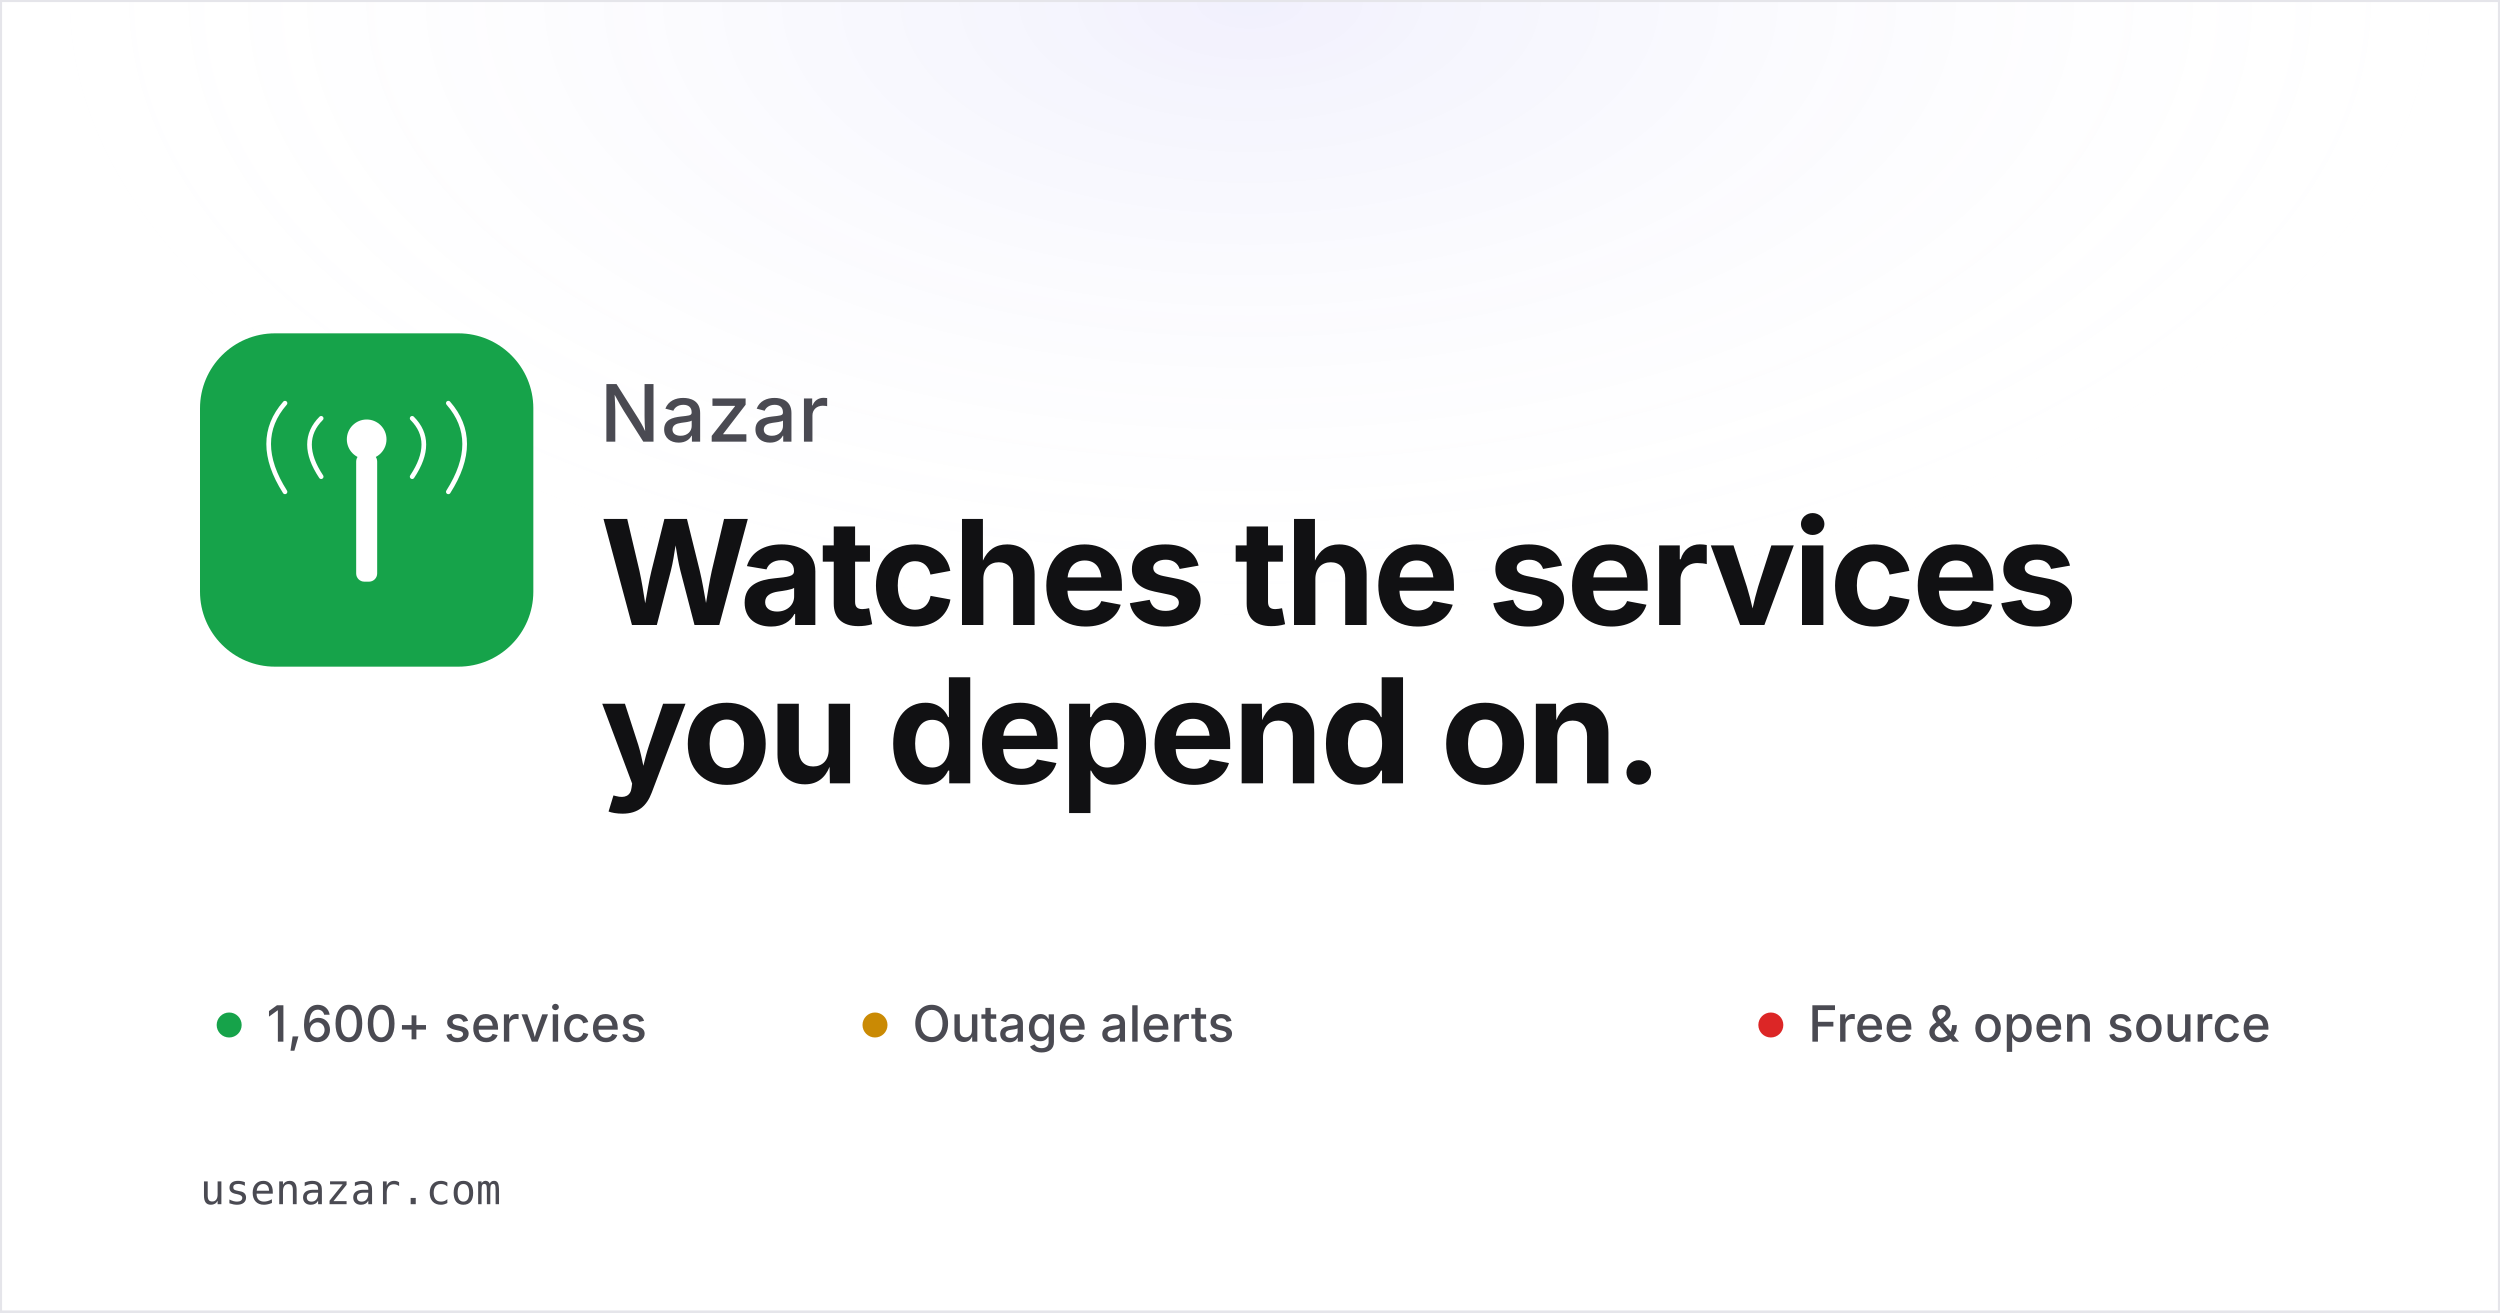
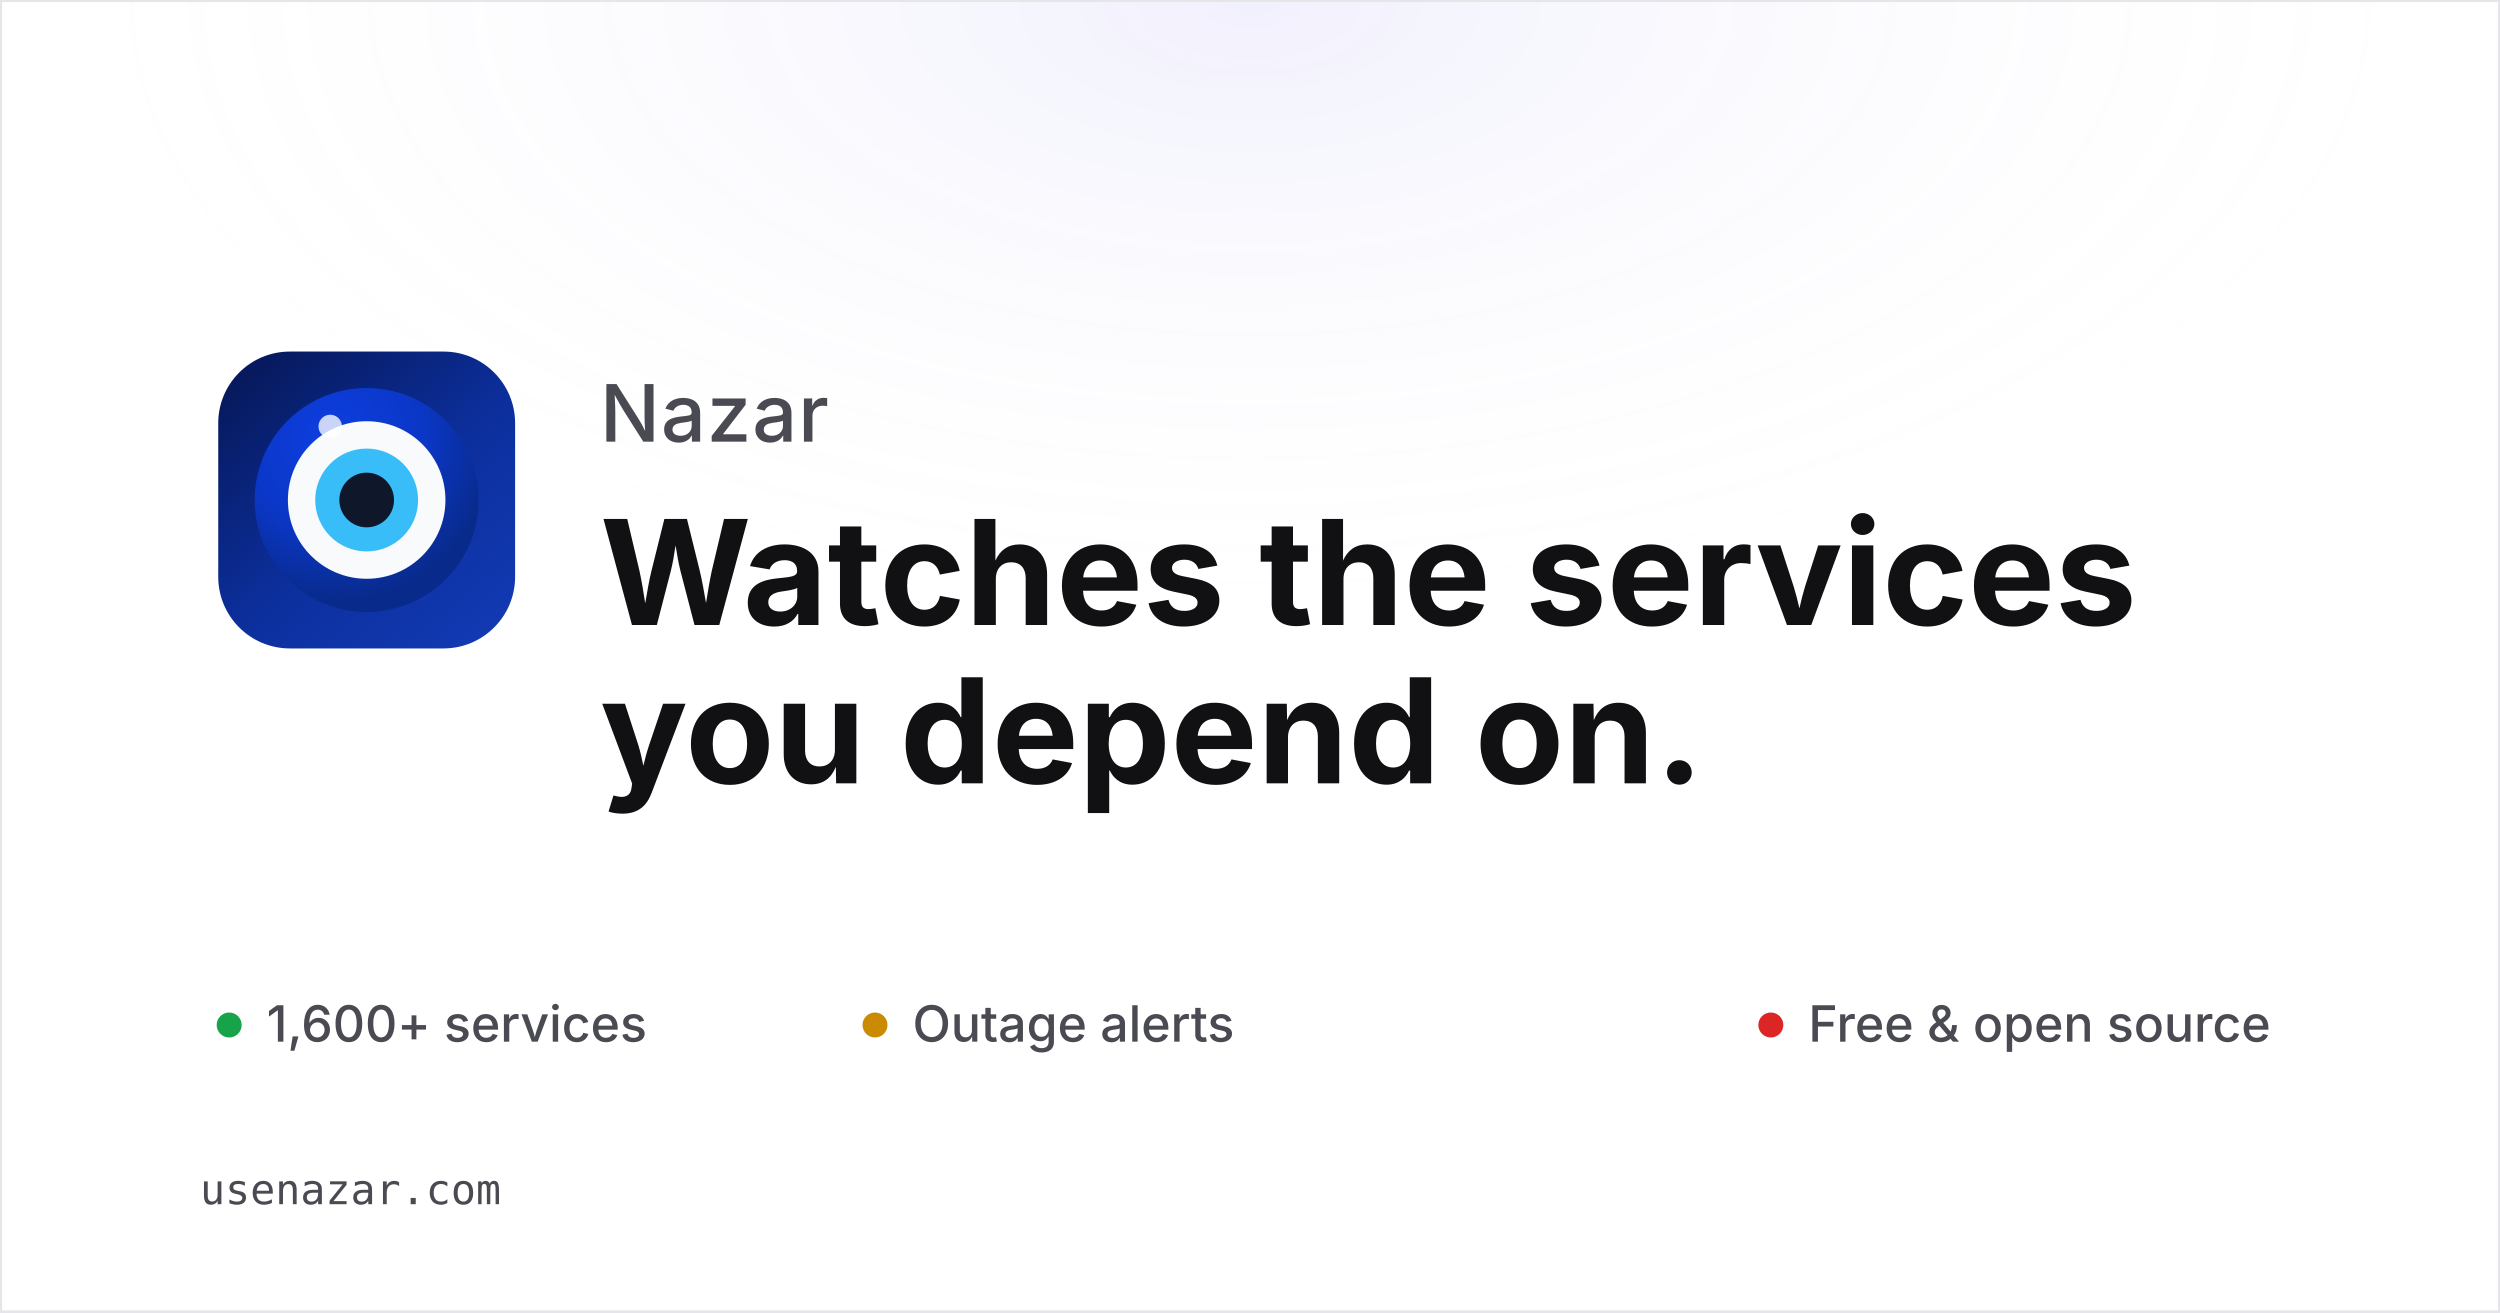
<svg xmlns="http://www.w3.org/2000/svg" viewBox="0 0 1200 630" width="1200" height="630">
  <defs>
    <radialGradient id="g" cx="50%" cy="0%" r="80%">
      <stop offset="0%" stop-color="#4f46e5" stop-opacity="0.08" />
      <stop offset="60%" stop-color="#ffffff" stop-opacity="0" />
    </radialGradient>
+     <linearGradient id="nazarTile" x1="170" y1="112" x2="854" y2="926" gradientUnits="userSpaceOnUse">
+       <stop offset="0" stop-color="#071A5F" />
+       <stop offset="0.54" stop-color="#0C2F9D" />
+       <stop offset="1" stop-color="#1239B2" />
+     </linearGradient>
+     <radialGradient id="nazarDisc" cx="0" cy="0" r="1" gradientUnits="userSpaceOnUse" gradientTransform="translate(404 318) rotate(48) scale(510)">
+       <stop offset="0" stop-color="#0D3EE0" />
+       <stop offset="0.56" stop-color="#0B37C6" />
+       <stop offset="1" stop-color="#082A8A" />
+     </radialGradient>
  </defs>
  <rect width="1200" height="630" fill="#ffffff" />
  <rect width="1200" height="630" fill="url(#g)" />
-   <g transform="translate(96 160)">
-     <rect width="160" height="160" rx="36" ry="36" fill="#16a34a" />
-     <g fill="#ffffff" transform="translate(80 80) scale(0.28)">
-       <circle cx="0" cy="-104" r="34" />
-       <rect x="-18" y="-80" width="36" height="220" rx="14" />
-     </g>
-     <g fill="none" stroke="#ffffff" stroke-width="8" stroke-linecap="round" transform="translate(80 80) scale(0.28)">
-       <path d="M-78 -140 q-40 40 0 100" />
-       <path d="M78 -140 q40 40 0 100" />
-       <path d="M-140 -166 q-56 64 0 152" />
-       <path d="M140 -166 q56 64 0 152" />
-     </g>
+   <g transform="translate(96 160) scale(0.15625)">
+     <rect x="56" y="56" width="912" height="912" rx="220" fill="url(#nazarTile)" />
+     <circle cx="512" cy="512" r="344" fill="url(#nazarDisc)" />
+     <circle cx="512" cy="512" r="242" fill="#F8FAFC" />
+     <circle cx="512" cy="512" r="158" fill="#38BDF8" />
+     <circle cx="512" cy="512" r="84" fill="#0F172A" />
+     <circle cx="400" cy="286" r="36" fill="#FFFFFF" opacity="0.78" />
  </g>
  <text x="288" y="212" font-family="-apple-system, BlinkMacSystemFont, 'SF Pro Display', 'Segoe UI', system-ui, sans-serif" font-size="38" font-weight="500" fill="#4a4a52" letter-spacing="0.5">Nazar</text>
-   <text x="288" y="300" font-family="-apple-system, BlinkMacSystemFont, 'SF Pro Display', 'Segoe UI', system-ui, sans-serif" font-size="70" font-weight="700" fill="#111113" letter-spacing="-1.5">Watches the services</text>
-   <text x="288" y="376" font-family="-apple-system, BlinkMacSystemFont, 'SF Pro Display', 'Segoe UI', system-ui, sans-serif" font-size="70" font-weight="700" fill="#111113" letter-spacing="-1.5">you depend on.</text>
+   <text x="288" y="300" font-family="-apple-system, BlinkMacSystemFont, 'SF Pro Display', 'Segoe UI', system-ui, sans-serif" font-size="70" font-weight="700" fill="#111113" letter-spacing="0">Watches the services</text>
+   <text x="288" y="376" font-family="-apple-system, BlinkMacSystemFont, 'SF Pro Display', 'Segoe UI', system-ui, sans-serif" font-size="70" font-weight="700" fill="#111113" letter-spacing="0">you depend on.</text>
  <g transform="translate(96 478)" font-family="-apple-system, BlinkMacSystemFont, 'SF Pro Display', system-ui, sans-serif" font-size="24" fill="#4a4a52">
    <g transform="translate(0 0)">
      <circle cx="14" cy="14" r="6" fill="#16a34a" />
      <text x="32" y="22" font-weight="500">1,600+ services</text>
    </g>
    <g transform="translate(310 0)">
      <circle cx="14" cy="14" r="6" fill="#ca8a04" />
      <text x="32" y="22" font-weight="500">Outage alerts</text>
    </g>
    <g transform="translate(740 0)">
      <circle cx="14" cy="14" r="6" fill="#dc2626" />
      <text x="32" y="22" font-weight="500">Free &amp; open source</text>
    </g>
  </g>
  <text x="96" y="578" font-family="ui-monospace, SFMono-Regular, 'SF Mono', Menlo, monospace" font-size="20" fill="#4a4a52">usenazar.com</text>
  <rect x="0" y="0" width="1200" height="630" fill="none" stroke="#e5e5ea" stroke-width="2" />
</svg>
